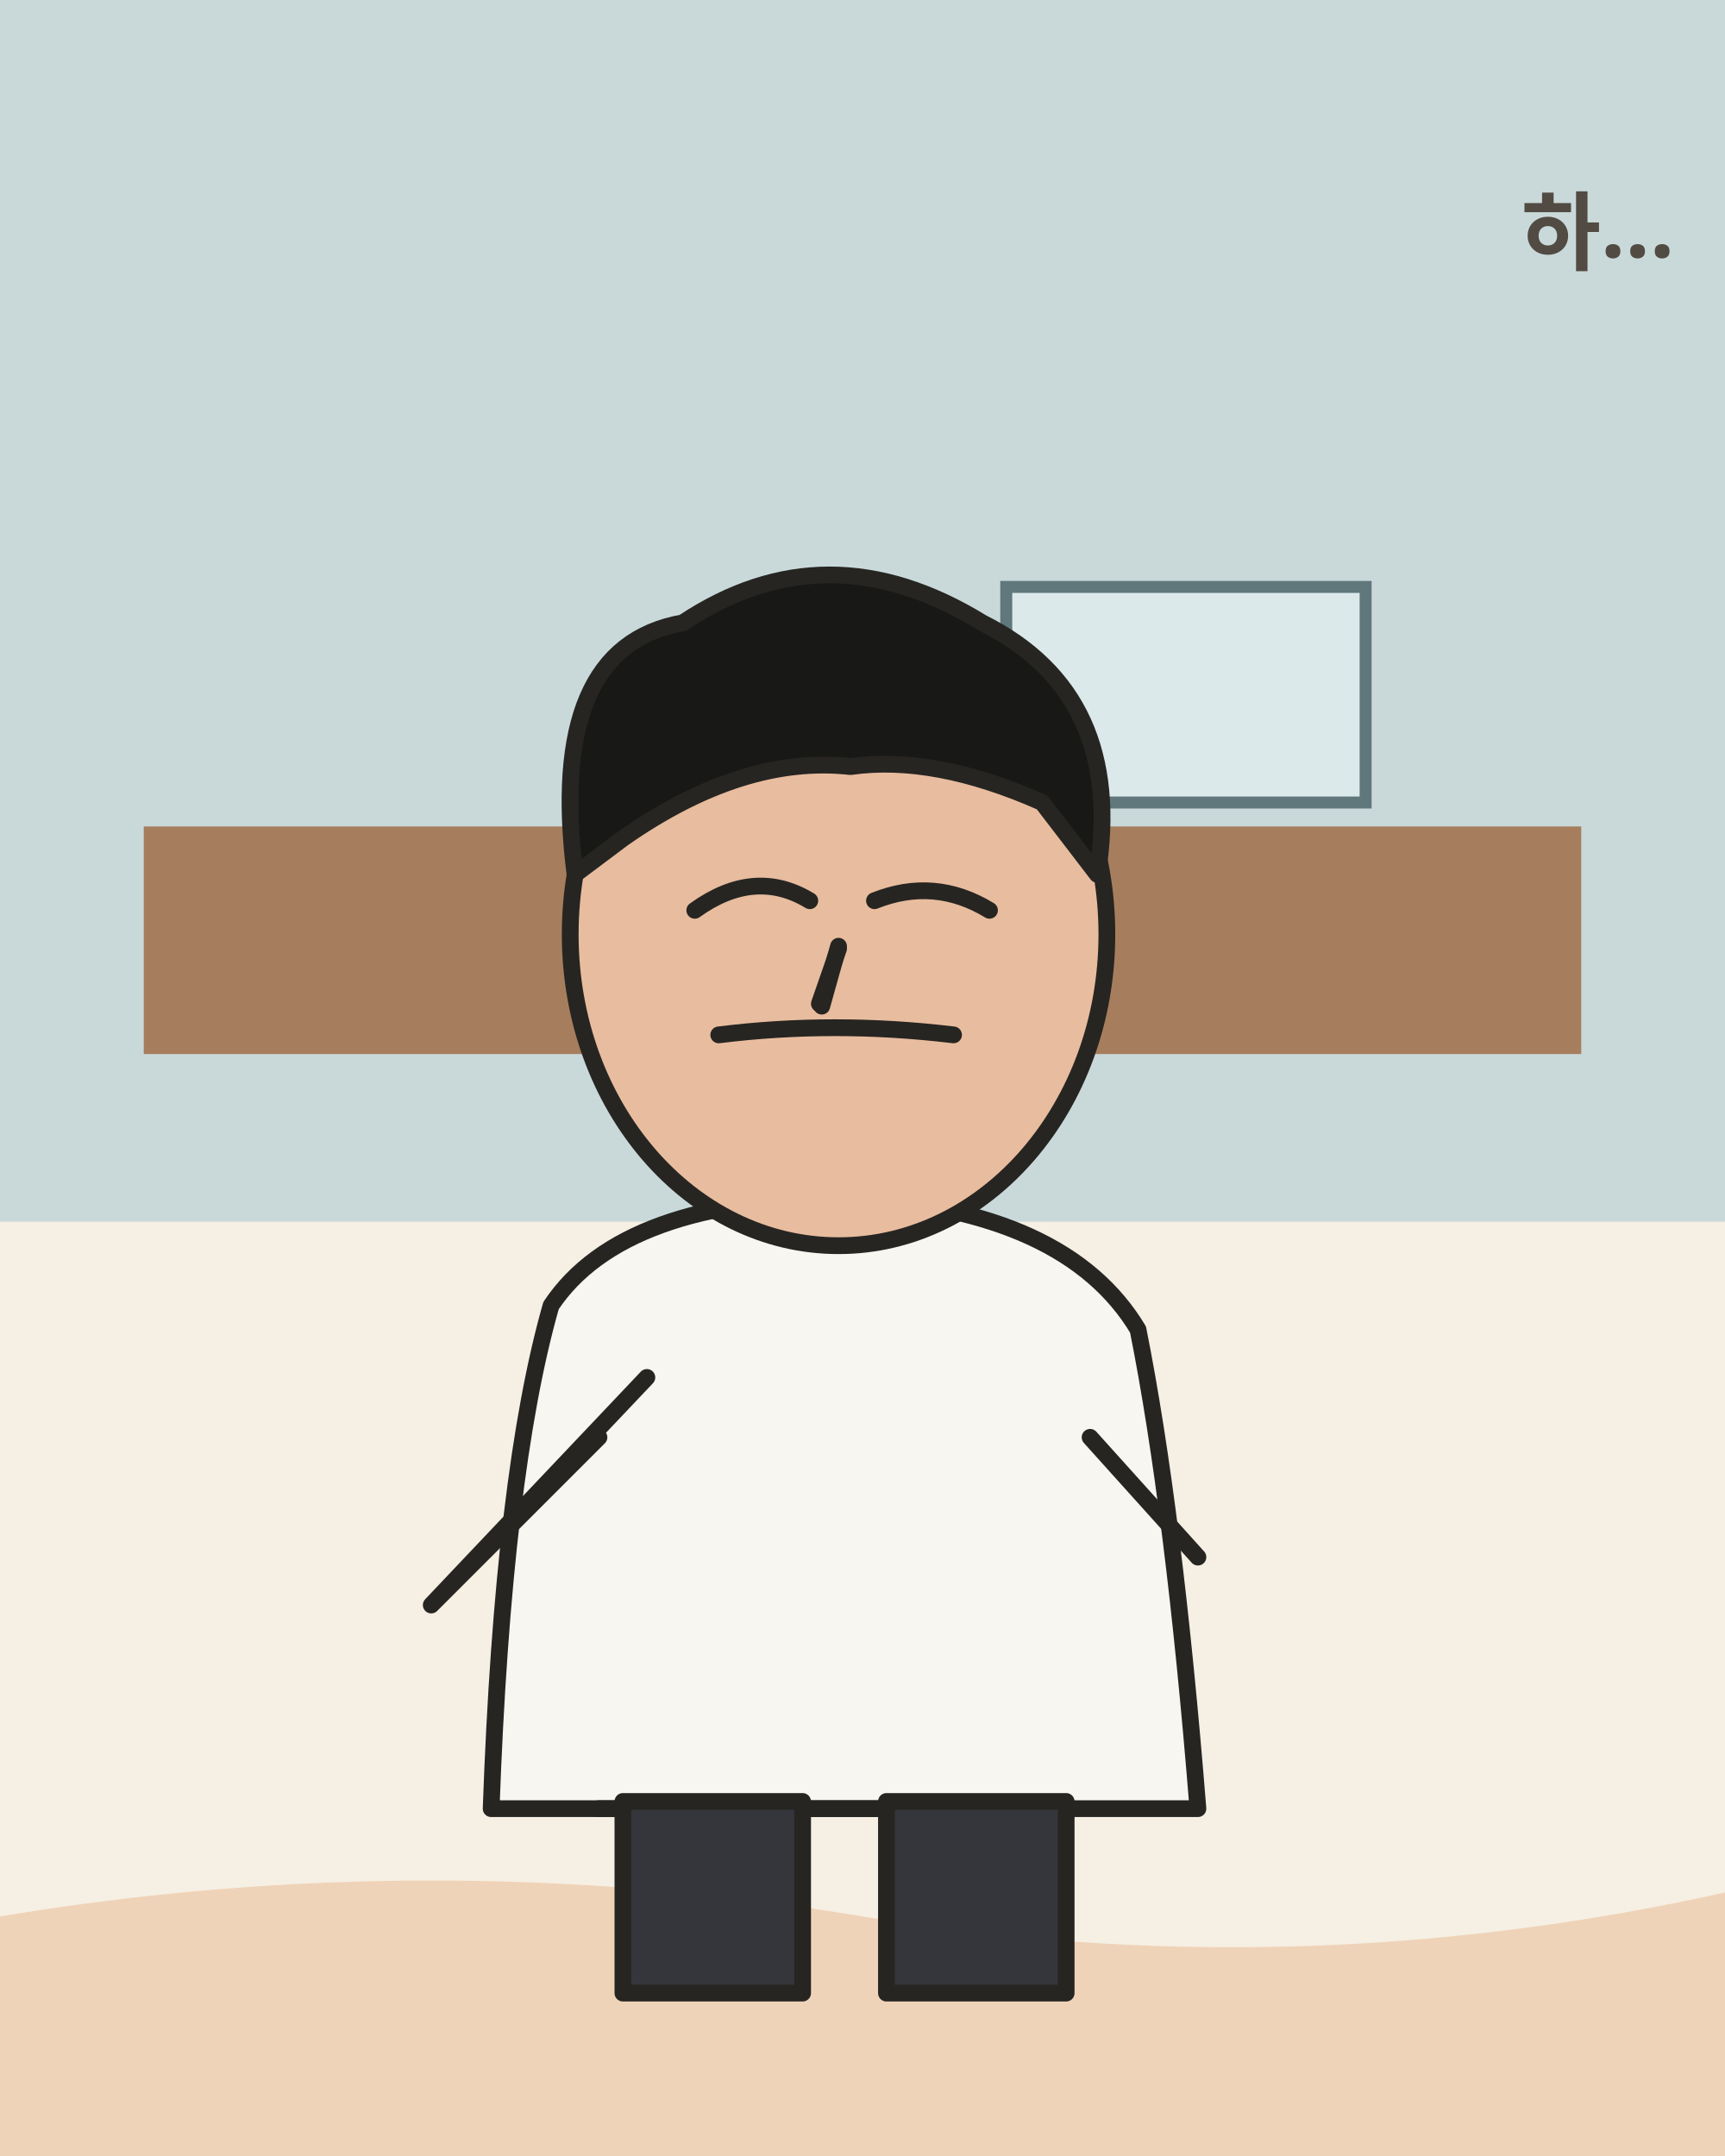
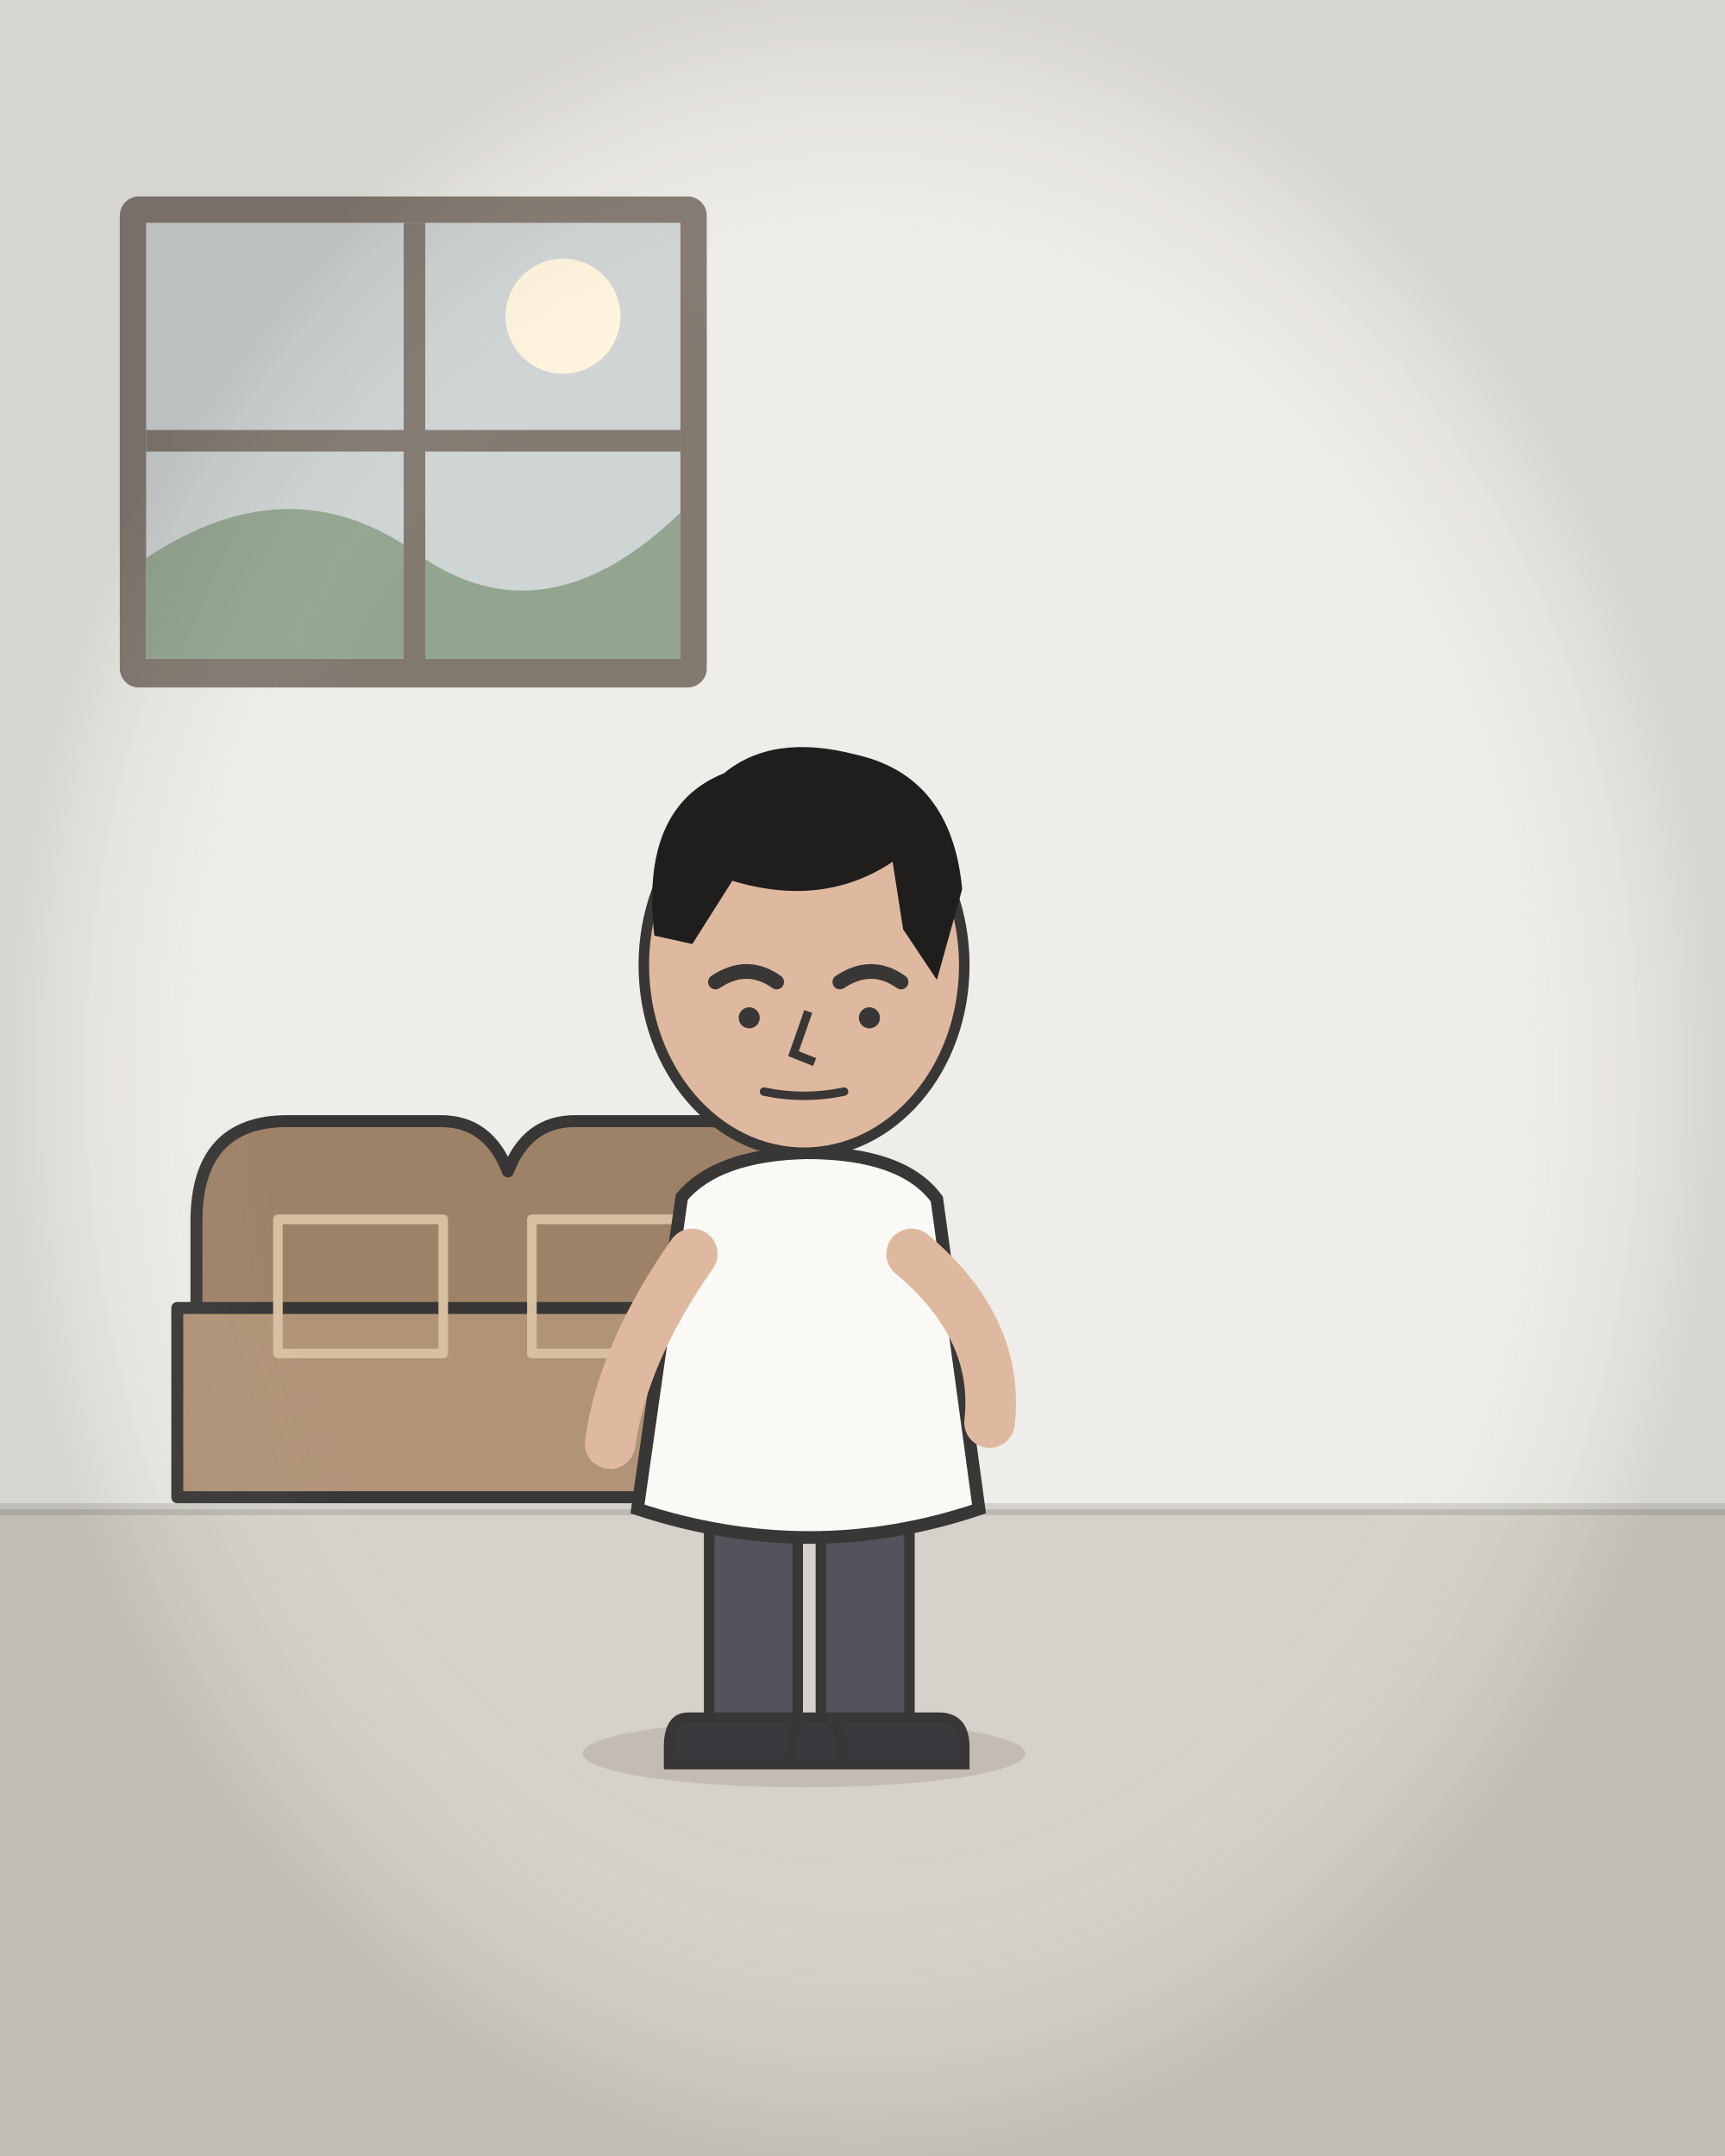
- <svg xmlns="http://www.w3.org/2000/svg" viewBox="0 0 720 900" role="img" aria-label="웹툰 장면">
-   <rect width="720" height="900" fill="#f6efe3" />
-   <rect x="0" y="0" width="720" height="510" fill="#c9d9da" />
-   <rect x="60" y="345" width="600" height="95" fill="#a77e5d" />
-   <rect x="420" y="245" width="150" height="90" fill="#dce9eb" stroke="#60777c" stroke-width="5" />
-   <path d="M0 800 Q180 770 360 800 T720 790V900H0Z" fill="#e7b183" opacity=".45" />
-   <g stroke="#262522" stroke-width="7" stroke-linecap="round" stroke-linejoin="round">
-     <path d="M205 755 Q210 615 230 545 Q260 500 355 500 Q445 505 475 555 Q490 630 500 755Z" fill="#f7f6f1" />
-     <path d="M250 755h195" fill="none" />
-     <ellipse cx="350" cy="390" rx="112" ry="130" fill="#e8bc9e" />
-     <path d="M240 365 Q228 270 285 260 Q345 220 410 260 Q470 290 458 365 L435 335 Q390 315 355 320 Q310 315 260 350Z" fill="#181817" />
-     <path d="M290 380q25 -18 48 -4M365 376q25 -10 48 4M300 432q48 -6 98 0M350 395l-7 25" fill="none" />
-     <path d="M350 396l-8 23" fill="none" />
-     <path d="M250 600l-70 70 90-95M455 600l45 50" fill="none" />
-     <rect x="260" y="752" width="75" height="80" fill="#34363b" />
-     <rect x="370" y="752" width="75" height="80" fill="#34363b" />
+ <svg xmlns="http://www.w3.org/2000/svg" viewBox="0 0 720 900" role="img" aria-label="웹툰 장면 삽화">
+   <defs>
+     <linearGradient id="wall" x2="0" y2="1">
+       <stop stop-color="#efede9" />
+       <stop offset="1" stop-color="#d6d1ca" />
+     </linearGradient>
+     <linearGradient id="lamp" x2="1" y2="1">
+       <stop stop-color="#fff4dd" />
+       <stop offset="1" stop-color="#fff" stop-opacity="0" />
+     </linearGradient>
+     <radialGradient id="shade">
+       <stop offset=".7" stop-color="#fff" stop-opacity="0" />
+       <stop offset="1" stop-color="#393735" stop-opacity=".13" />
+     </radialGradient>
+   </defs>
+   <rect width="720" height="900" fill="url(#wall)" />
+   <rect width="720" height="900" fill="#efede9" />
+   <path d="M0 630h720v270H0z" fill="#d6d1ca" />
+   <g>
+     <rect x="50" y="82" width="245" height="205" rx="8" fill="#82796f" />
+     <rect x="61" y="93" width="223" height="182" fill="#cfd4d5" />
+     <circle cx="235" cy="132" r="24" fill="#fff4dd" />
+     <path d="M61 233q60-40 113-2t110-17v61H61z" fill="#92a68f" />
+     <path d="M173 93v182M61 184h223" stroke="#82796f" stroke-width="9" />
  </g>
-   <g font-family="sans-serif" font-weight="700" fill="#514b43">
-     <text x="635" y="110" font-size="36">하…</text>
+   <g stroke="#393735" stroke-width="5" stroke-linejoin="round">
+     <path d="M82 510q0-42 38-42h64q20 0 28 21 8-21 28-21h54q38 0 38 42v91H82z" fill="#9e8268" />
+     <path d="M74 546h272v79H74z" fill="#b19478" />
+     <path d="M116 509h69v56h-69zM222 509h62v56h-62z" fill="none" stroke="#d7c0a2" stroke-width="4" />
  </g>
+   <path d="M0 630h720" stroke="#393735" opacity=".16" stroke-width="5" />
+   <g transform="translate(230 292) scale(0.88)">
+     <ellipse cx="120" cy="500" rx="105" ry="16" fill="#473d34" opacity=".14" />
+     <path d="M75 385h42v114H75zM128 385h42v114h-42z" fill="#53545b" stroke="#393735" stroke-width="5" />
+     <path d="M65 483h61q12 0 12 14v8H56v-8q0-14 9-14zM123 483h61q12 0 12 14v8h-82v-8q0-14 9-14z" fill="#393a3e" stroke="#393735" stroke-width="5" />
+     <path d="M62 236q17-20 59-21 46 0 62 22l20 147q-80 27-162 0z" fill="#faf9f6" stroke="#393735" stroke-width="6" />
+     <path d="M67 263Q34 310 28 353M171 263q42 35 37 80" fill="none" stroke="#dfb99f" stroke-width="24" stroke-linecap="round" />
+     <ellipse cx="120" cy="126" rx="76" ry="89" fill="#dfb99f" stroke="#393735" stroke-width="5" />
+     <path d="M49 112Q42 51 82 35q23-19 62-9 46 10 51 64l-12 43-16-24-5-32q-33 22-76 9l-19 30z" fill="#201e1d" />
+     <path d="M78 134q15-10 29 0M137 134q15-10 29 0" fill="none" stroke="#393735" stroke-width="7" stroke-linecap="round" />
+     <circle cx="94" cy="151" r="5" fill="#393735" />
+     <circle cx="151" cy="151" r="5" fill="#393735" />
+     <path d="M122 148l-7 20 10 4" fill="none" stroke="#393735" stroke-width="4" />
+     <path d="M101 186q19 4 38 0" fill="none" stroke="#393735" stroke-width="4" stroke-linecap="round" />
+   </g>
+   <rect width="720" height="900" fill="url(#shade)" />
</svg>
